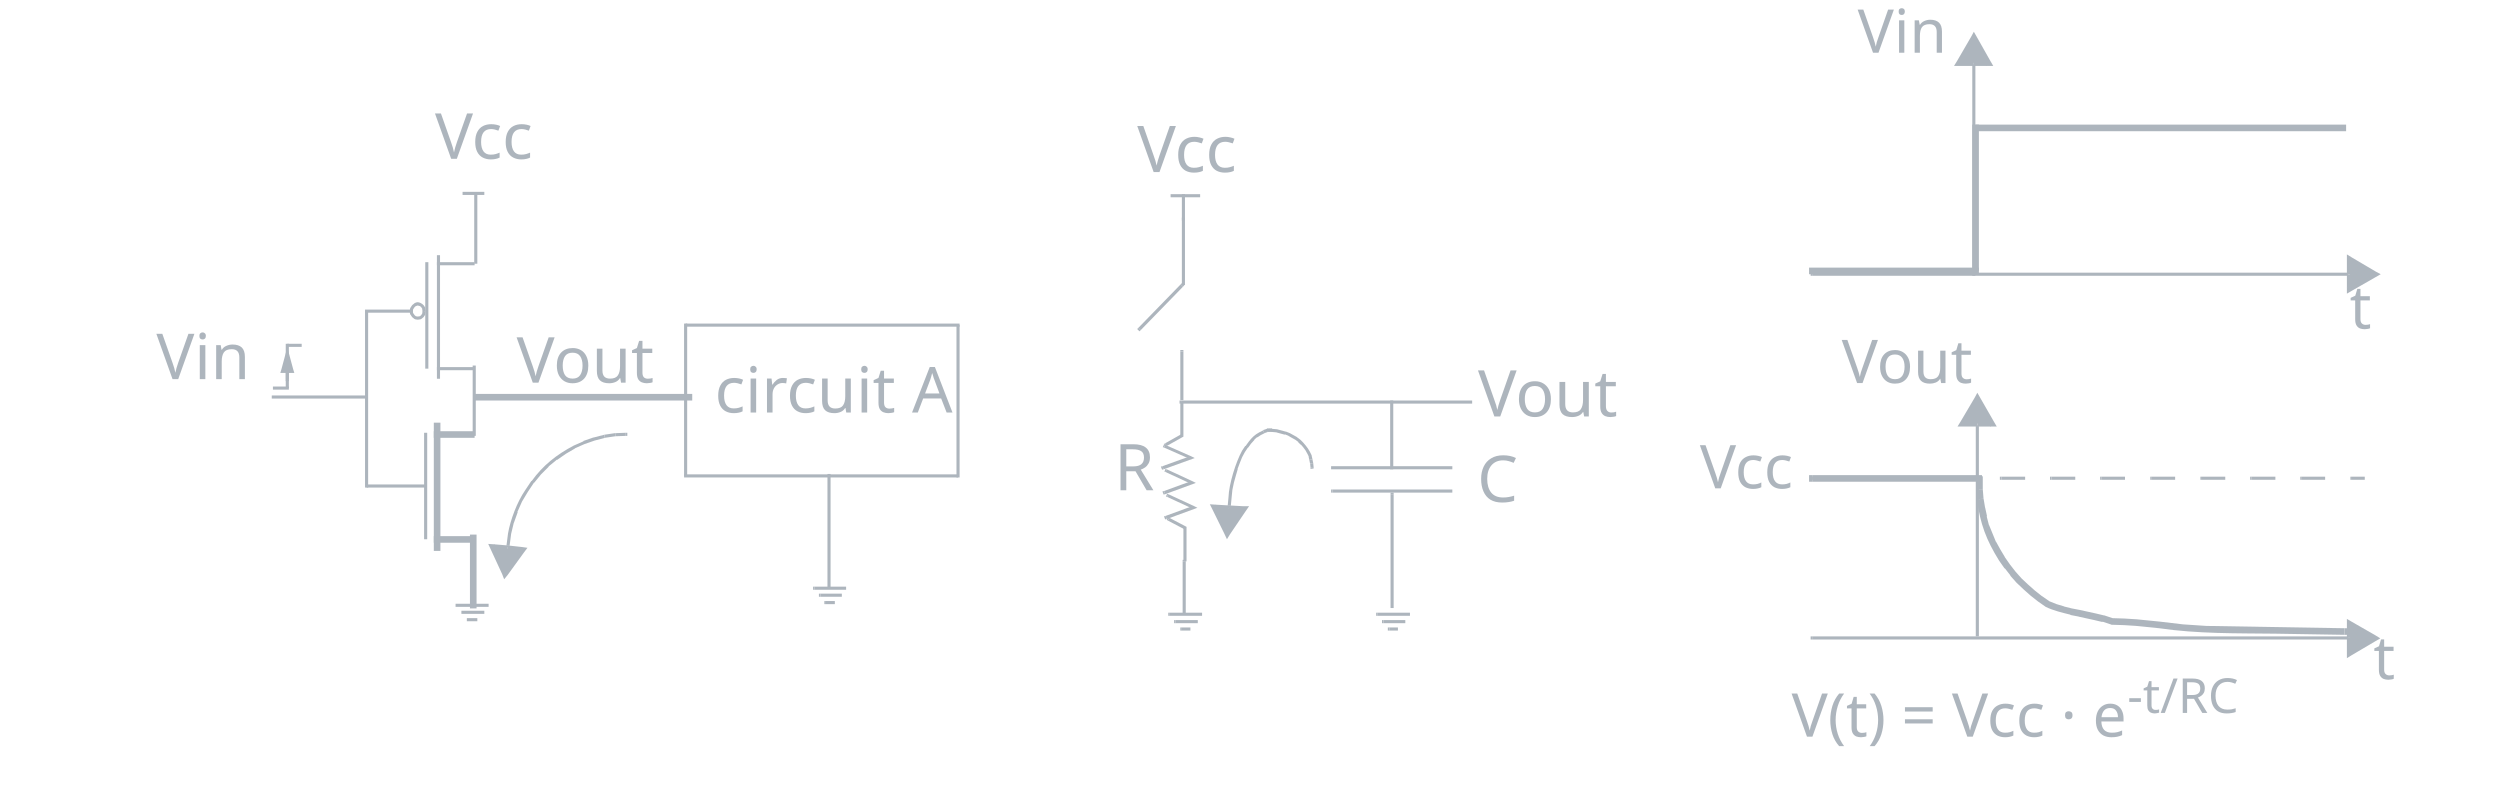
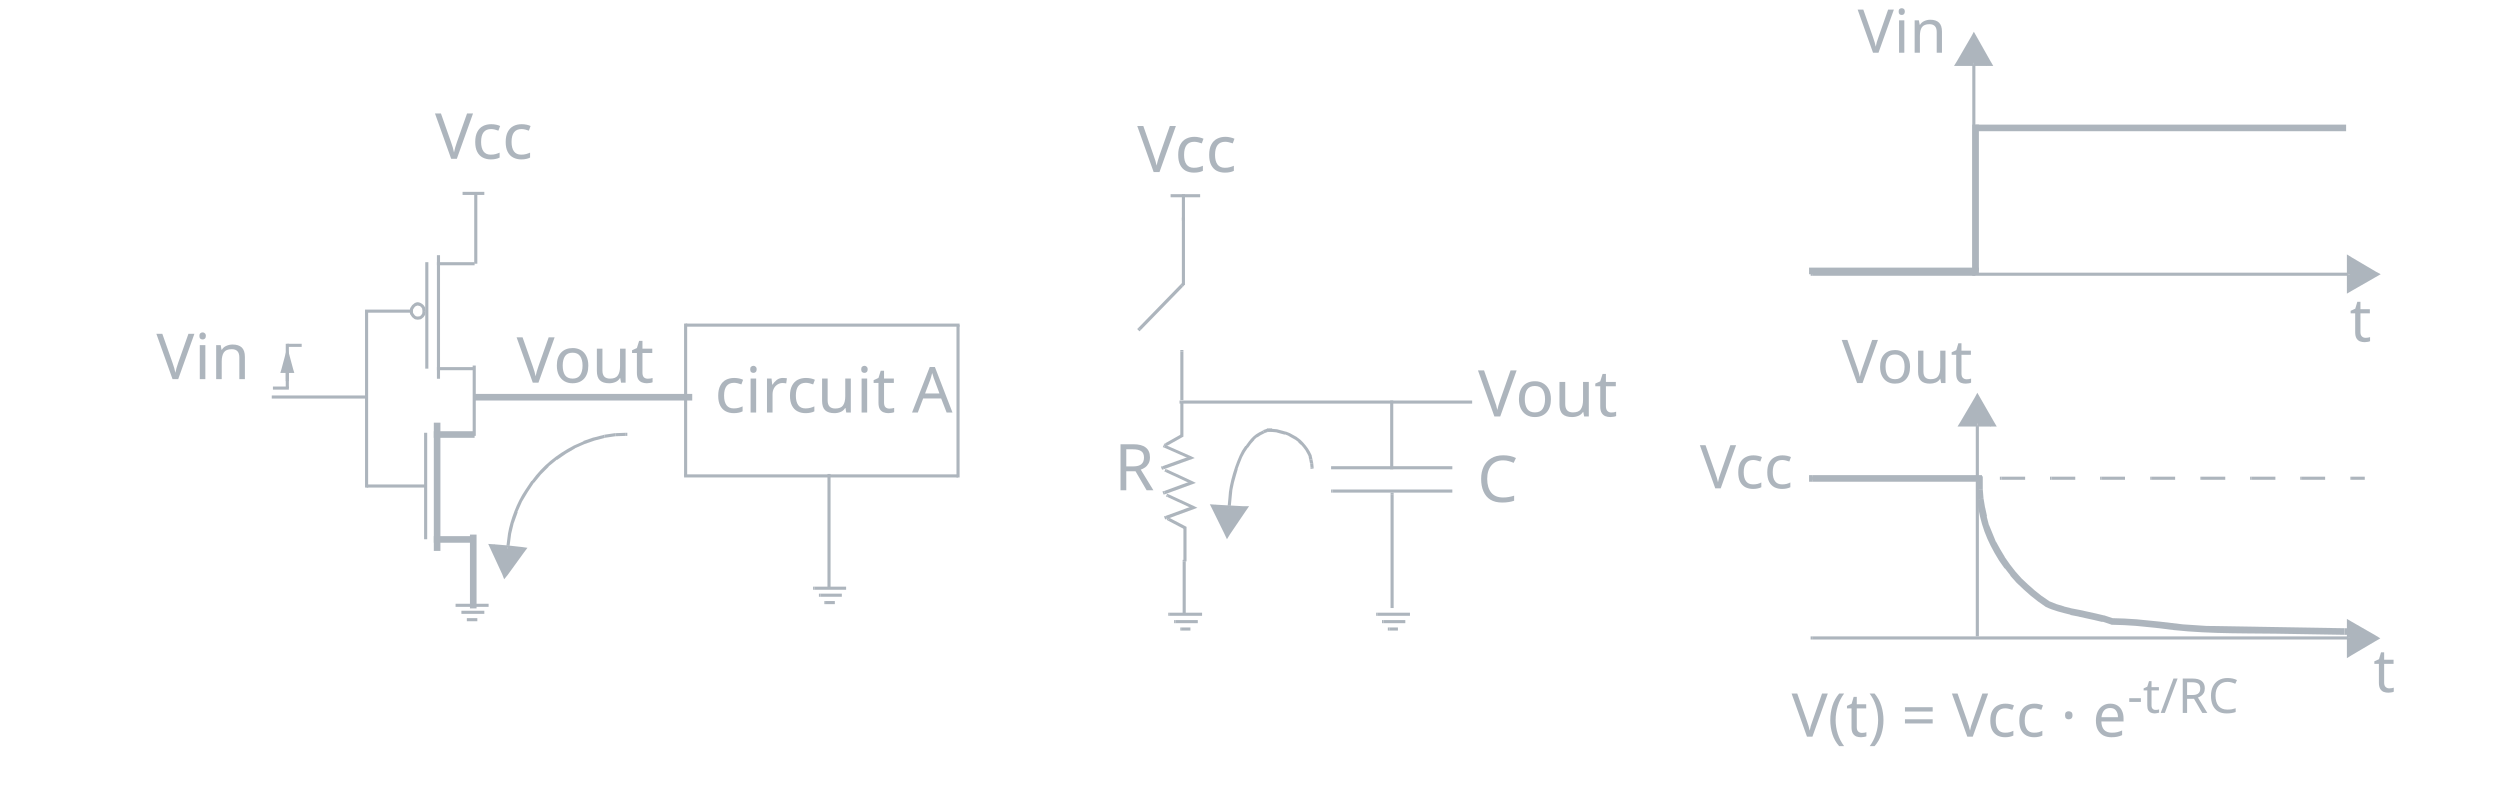
- <svg xmlns="http://www.w3.org/2000/svg" width="386" height="123" viewBox="0 0 386 123" fill="#adb5bd">
-   <rect x="65.66" y="40.48" width="0.48" height="16.44" fill="#adb5bd" />
-   <rect x="67.46" y="39.40" width="0.48" height="19.08" fill="#adb5bd" />
-   <rect x="67.46" y="40.48" width="5.82" height="0.48" fill="#adb5bd" />
-   <rect x="67.46" y="56.68" width="5.82" height="0.48" fill="#adb5bd" />
-   <rect x="73.22" y="29.86" width="0.48" height="10.86" fill="#adb5bd" />
-   <rect x="72.98" y="56.44" width="0.48" height="10.86" fill="#adb5bd" />
-   <rect x="71.42" y="29.62" width="3.36" height="0.48" fill="#adb5bd" />
-   <rect x="65.48" y="66.82" width="0.48" height="16.44" fill="#adb5bd" />
-   <rect x="66.98" y="65.26" width="1.02" height="19.80" fill="#adb5bd" />
-   <rect x="66.98" y="66.58" width="6.30" height="1.02" fill="#adb5bd" />
-   <rect x="66.98" y="82.78" width="6.30" height="1.02" fill="#adb5bd" />
-   <rect x="72.56" y="82.54" width="1.02" height="11.40" fill="#adb5bd" />
-   <path d="M65.24 48.1L65.18 47.68L65.24 47.74L65.0 47.38L65.06 47.44L64.76 47.2L64.82 47.26L64.4 47.14L64.58 47.14L64.22 47.26L64.28 47.2L63.98 47.44L64.04 47.38L63.8 47.74L63.8 47.68L63.74 48.1L63.74 48.04L63.8 48.46L63.8 48.34L64.04 48.7L63.98 48.64L64.28 48.88L64.16 48.82L64.52 48.88L64.46 48.88L64.88 48.82L64.76 48.88L65.06 48.64L65.0 48.7L65.24 48.34L65.18 48.46L65.24 48.04L65.72 48.1L65.66 48.52L65.66 48.58L65.42 48.94L65.36 49.0L65.06 49.24L64.94 49.3L64.52 49.36L64.46 49.36L64.1 49.3L63.98 49.24L63.68 49.0L63.62 48.94L63.38 48.58L63.32 48.52L63.26 48.1L63.26 48.04L63.32 47.62L63.38 47.5L63.62 47.14L63.68 47.08L63.98 46.84L64.04 46.78L64.4 46.66C64.79 46.64 65.16 46.86 65.42 47.14L65.66 47.5L65.66 47.62L65.72 48.04Z" fill="#adb5bd" />
-   <path d="M65.24 48.04L65.24 48.1L65.72 48.04L65.72 48.1Z" fill="#adb5bd" />
-   <rect x="56.36" y="47.80" width="7.38" height="0.48" fill="#adb5bd" />
-   <rect x="56.36" y="48.04" width="0.48" height="27.24" fill="#adb5bd" />
-   <rect x="56.60" y="74.80" width="9.12" height="0.48" fill="#adb5bd" />
-   <rect x="41.96" y="61.06" width="14.70" height="0.48" fill="#adb5bd" />
-   <rect x="70.34" y="93.22" width="5.10" height="0.48" fill="#adb5bd" />
-   <rect x="71.24" y="94.30" width="3.54" height="0.48" fill="#adb5bd" />
-   <rect x="72.08" y="95.44" width="1.62" height="0.48" fill="#adb5bd" />
-   <rect x="73.22" y="60.82" width="33.66" height="1.02" fill="#adb5bd" />
-   <path d="M179.9 68.68L179.72 68.62L179.54 69.04L179.72 69.1Z" fill="#adb5bd" />
-   <path d="M179.9 68.68L179.72 69.1L183.8 70.9L183.98 70.9L184.46 70.72L183.98 70.48Z" fill="#adb5bd" />
-   <path d="M179.66 72.46L179.42 72.52L179.24 72.04L179.48 71.98Z" fill="#adb5bd" />
-   <path d="M183.98 70.9L183.8 70.42L179.48 71.98L179.66 72.46Z" fill="#adb5bd" />
-   <path d="M180.14 72.46L179.96 72.4L179.78 72.82L179.96 72.88Z" fill="#adb5bd" />
-   <path d="M180.14 72.46L179.96 72.88L183.98 74.74L184.16 74.74L184.64 74.56L184.16 74.32Z" fill="#adb5bd" />
-   <path d="M179.9 76.3L179.66 76.36L179.48 75.88L179.72 75.82Z" fill="#adb5bd" />
-   <path d="M184.16 74.74L183.98 74.26L179.72 75.82L179.9 76.3Z" fill="#adb5bd" />
-   <path d="M180.38 76.3L180.2 76.24L180.02 76.66L180.2 76.72Z" fill="#adb5bd" />
-   <path d="M180.38 76.3L180.2 76.72L184.22 78.58L184.4 78.58L184.88 78.4L184.4 78.16Z" fill="#adb5bd" />
-   <path d="M180.14 80.14L179.9 80.2L179.72 79.72L179.96 79.66Z" fill="#adb5bd" />
-   <path d="M184.4 78.58L184.22 78.1L179.96 79.66L180.14 80.14Z" fill="#adb5bd" />
-   <path d="M179.9 68.44L179.72 68.56L179.96 68.98L180.14 68.86Z" fill="#adb5bd" />
-   <path d="M179.9 68.44L180.14 68.86L182.6 67.48L182.72 67.42L182.72 67.24L182.36 67.06Z" fill="#adb5bd" />
-   <rect x="182.24" y="62.02" width="0.48" height="5.22" fill="#adb5bd" />
-   <path d="M180.56 79.96L180.38 79.84L180.14 80.26L180.32 80.38Z" fill="#adb5bd" />
-   <path d="M180.56 79.96L180.32 80.38L182.84 81.7L183.2 81.46L183.2 81.34L183.08 81.28Z" fill="#adb5bd" />
-   <rect x="182.72" y="81.46" width="0.48" height="5.22" fill="#adb5bd" />
-   <rect x="180.74" y="29.98" width="4.56" height="0.48" fill="#adb5bd" />
-   <rect x="205.52" y="71.98" width="18.72" height="0.48" fill="#adb5bd" />
-   <rect x="205.52" y="75.58" width="0.24" height="0.48" fill="#adb5bd" />
-   <rect x="205.76" y="75.58" width="18.48" height="0.48" fill="#adb5bd" />
-   <rect x="212.48" y="94.60" width="0.24" height="0.48" fill="#adb5bd" />
-   <rect x="212.72" y="94.60" width="4.98" height="0.48" fill="#adb5bd" />
-   <rect x="213.38" y="95.74" width="0.24" height="0.48" fill="#adb5bd" />
-   <rect x="213.62" y="95.74" width="3.36" height="0.48" fill="#adb5bd" />
-   <rect x="214.28" y="96.88" width="0.24" height="0.48" fill="#adb5bd" />
-   <rect x="214.52" y="96.88" width="1.32" height="0.48" fill="#adb5bd" />
-   <rect x="214.70" y="76.06" width="0.48" height="0.24" fill="#adb5bd" />
-   <rect x="214.70" y="76.30" width="0.48" height="17.58" fill="#adb5bd" />
-   <path d="M78.44 84.22L80.6 84.46L81.44 84.58L80.9 85.3L78.38 88.78L77.84 89.44L77.54 88.66L75.38 83.98L76.28 84.04L76.64 84.34L78.44 88.24L77.54 88.66L77.54 88.12L80.06 84.64L80.9 85.3L80.48 85.48L78.32 85.24Z" fill="#adb5bd" />
-   <path d="M76.28 84.04L78.44 84.22L78.32 85.24L76.16 85.06Z" fill="#adb5bd" />
-   <path d="M78.38 84.7L80.54 84.94L78.02 88.42L76.22 84.52Z" fill="#adb5bd" />
-   <path d="M78.2 84.22L78.2 84.46L78.68 84.52L78.68 84.28Z" fill="#adb5bd" />
-   <path d="M78.2 84.22L78.44 82.36C78.8 80.27 79.85 77.49 81.08 75.7L82.04 74.26L82.1 74.26C83.83 71.85 85.96 70.18 88.58 68.8L90.08 68.14L90.08 68.08L91.64 67.54L91.7 67.54L93.32 67.12L93.38 67.6L93.44 67.6L91.82 68.02L90.26 68.56L88.76 69.22L88.82 69.22L87.38 70.06L86.0 71.02L86.0 70.96L84.68 72.04L84.74 72.04L83.54 73.24L82.46 74.56L82.46 74.5L81.5 75.94L80.6 77.44L79.88 79.06L79.94 79.06L79.34 80.74L79.34 80.68L78.92 82.42L78.68 84.28Z" fill="#adb5bd" />
-   <path d="M93.32 67.12L94.94 66.88L95.0 66.88L95.0 67.36L93.38 67.6Z" fill="#adb5bd" />
-   <rect x="96.62" y="66.82" width="0.24" height="0.48" fill="#adb5bd" />
-   <path d="M95.0 66.88L95.0 67.36L96.62 67.3L96.62 66.82Z" fill="#adb5bd" />
-   <rect x="105.86" y="49.96" width="42.30" height="0.48" fill="#adb5bd" />
-   <rect x="147.68" y="50.20" width="0.48" height="23.52" fill="#adb5bd" />
-   <rect x="105.62" y="73.24" width="42.30" height="0.48" fill="#adb5bd" />
-   <rect x="105.62" y="49.96" width="0.48" height="23.52" fill="#adb5bd" />
-   <path d="M304.76 10.18L301.7 10.18L302.18 9.4L304.34 5.68L304.76 4.9L305.24 5.74L307.34 9.46L307.76 10.18L306.86 10.18L306.44 9.94L304.34 6.22L305.24 5.74L305.24 6.22L303.08 9.94L302.18 9.4L302.6 9.16L304.76 9.16Z" fill="#adb5bd" />
-   <rect x="304.76" y="9.16" width="2.10" height="1.02" fill="#adb5bd" />
-   <path d="M304.76 9.7L302.6 9.7L304.76 5.98L306.86 9.7Z" fill="#adb5bd" />
-   <rect x="304.52" y="9.94" width="0.48" height="0.24" fill="#adb5bd" />
-   <rect x="304.52" y="10.18" width="0.48" height="32.40" fill="#adb5bd" />
-   <path d="M362.36 42.34L362.36 39.28L363.14 39.76L366.8 41.92L367.58 42.34L366.74 42.82L363.08 44.92L362.36 45.34L362.36 44.44L362.6 44.02L366.26 41.92L366.74 42.82L366.26 42.82L362.6 40.66L363.14 39.76L363.38 40.18L363.38 42.34Z" fill="#adb5bd" />
-   <rect x="362.36" y="42.34" width="1.02" height="2.10" fill="#adb5bd" />
-   <path d="M362.84 42.34L362.84 40.18L366.5 42.34L362.84 44.44Z" fill="#adb5bd" />
-   <rect x="279.56" y="42.10" width="0.24" height="0.48" fill="#adb5bd" />
-   <rect x="279.80" y="42.10" width="82.74" height="0.48" fill="#adb5bd" />
-   <path d="M362.36 98.5L362.36 95.56L363.08 95.98L366.74 98.08L367.52 98.56L366.8 98.98L363.14 101.14L362.36 101.62L362.36 100.66L362.6 100.24L366.26 98.08L366.8 98.98L366.26 98.98L362.6 96.88L363.08 95.98L363.38 96.4L363.38 98.5Z" fill="#adb5bd" />
-   <rect x="362.36" y="98.50" width="1.02" height="2.16" fill="#adb5bd" />
-   <path d="M362.84 98.5L362.84 96.4L366.5 98.5L362.84 100.66Z" fill="#adb5bd" />
-   <rect x="279.56" y="98.26" width="0.24" height="0.48" fill="#adb5bd" />
-   <rect x="279.80" y="98.26" width="82.74" height="0.48" fill="#adb5bd" />
-   <path d="M305.3 65.86L302.24 65.86L302.72 65.08L304.88 61.42L305.3 60.64L305.78 61.48L307.88 65.14L308.3 65.86L307.4 65.86L306.98 65.62L304.88 61.96L305.78 61.48L305.78 61.96L303.62 65.62L302.72 65.08L303.14 64.84L305.3 64.84Z" fill="#adb5bd" />
-   <rect x="305.30" y="64.84" width="2.10" height="1.02" fill="#adb5bd" />
-   <path d="M305.3 65.38L303.14 65.38L305.3 61.72L307.4 65.38Z" fill="#adb5bd" />
-   <rect x="305.06" y="65.68" width="0.48" height="0.24" fill="#adb5bd" />
-   <rect x="305.06" y="65.92" width="0.48" height="32.34" fill="#adb5bd" />
-   <rect x="279.32" y="41.32" width="26.22" height="1.02" fill="#adb5bd" />
-   <rect x="304.52" y="19.24" width="1.02" height="22.56" fill="#adb5bd" />
-   <rect x="305.00" y="19.24" width="57.24" height="1.02" fill="#adb5bd" />
-   <rect x="279.32" y="73.36" width="0.48" height="1.02" fill="#adb5bd" />
-   <rect x="279.80" y="73.36" width="26.22" height="1.02" fill="#adb5bd" />
-   <rect x="279.56" y="73.60" width="0.24" height="0.48" fill="#adb5bd" />
-   <rect x="279.80" y="73.60" width="1.98" height="0.48" fill="#adb5bd" />
-   <rect x="285.62" y="73.60" width="0.24" height="0.48" fill="#adb5bd" />
-   <rect x="285.86" y="73.60" width="3.60" height="0.48" fill="#adb5bd" />
-   <rect x="293.36" y="73.60" width="0.24" height="0.48" fill="#adb5bd" />
-   <rect x="293.60" y="73.60" width="3.60" height="0.48" fill="#adb5bd" />
-   <rect x="301.10" y="73.60" width="0.24" height="0.48" fill="#adb5bd" />
-   <rect x="301.34" y="73.60" width="3.60" height="0.48" fill="#adb5bd" />
-   <rect x="308.78" y="73.60" width="0.24" height="0.48" fill="#adb5bd" />
-   <rect x="309.02" y="73.60" width="3.66" height="0.48" fill="#adb5bd" />
-   <rect x="316.52" y="73.60" width="0.24" height="0.48" fill="#adb5bd" />
-   <rect x="316.76" y="73.60" width="3.66" height="0.48" fill="#adb5bd" />
-   <rect x="324.26" y="73.60" width="0.24" height="0.48" fill="#adb5bd" />
-   <rect x="324.50" y="73.60" width="3.60" height="0.48" fill="#adb5bd" />
-   <rect x="332.00" y="73.60" width="0.24" height="0.48" fill="#adb5bd" />
-   <rect x="332.24" y="73.60" width="3.60" height="0.48" fill="#adb5bd" />
-   <rect x="339.74" y="73.60" width="0.24" height="0.48" fill="#adb5bd" />
-   <rect x="339.98" y="73.60" width="3.60" height="0.48" fill="#adb5bd" />
-   <rect x="347.42" y="73.60" width="0.24" height="0.48" fill="#adb5bd" />
-   <rect x="347.66" y="73.60" width="3.66" height="0.48" fill="#adb5bd" />
-   <rect x="355.16" y="73.60" width="0.24" height="0.48" fill="#adb5bd" />
-   <rect x="355.40" y="73.60" width="3.60" height="0.48" fill="#adb5bd" />
-   <rect x="362.90" y="73.60" width="0.24" height="0.48" fill="#adb5bd" />
-   <rect x="363.14" y="73.60" width="1.98" height="0.48" fill="#adb5bd" />
-   <rect x="182.12" y="61.84" width="0.24" height="0.48" fill="#adb5bd" />
-   <rect x="182.36" y="61.84" width="44.94" height="0.48" fill="#adb5bd" />
-   <rect x="214.64" y="72.22" width="0.48" height="0.24" fill="#adb5bd" />
-   <rect x="214.64" y="61.84" width="0.48" height="10.38" fill="#adb5bd" />
-   <rect x="180.38" y="94.60" width="0.24" height="0.48" fill="#adb5bd" />
-   <rect x="180.62" y="94.60" width="4.98" height="0.48" fill="#adb5bd" />
-   <rect x="181.28" y="95.74" width="0.24" height="0.48" fill="#adb5bd" />
-   <rect x="181.52" y="95.74" width="3.42" height="0.48" fill="#adb5bd" />
-   <rect x="182.24" y="96.88" width="0.24" height="0.48" fill="#adb5bd" />
-   <rect x="182.48" y="96.88" width="1.32" height="0.48" fill="#adb5bd" />
-   <rect x="182.60" y="86.44" width="0.48" height="0.24" fill="#adb5bd" />
-   <rect x="182.60" y="86.68" width="0.48" height="8.10" fill="#adb5bd" />
-   <rect x="182.48" y="29.98" width="0.48" height="0.24" fill="#adb5bd" />
-   <rect x="182.48" y="30.22" width="0.48" height="3.84" fill="#adb5bd" />
-   <path d="M189.8 78.04L191.96 78.16L192.86 78.16L192.32 78.94L189.92 82.48L189.44 83.26L189.02 82.36L187.16 78.58L186.8 77.86L187.7 77.92L188.06 78.16L189.92 81.94L189.02 82.36L189.02 81.88L191.42 78.4L192.32 78.94L191.84 79.18L189.68 79.06Z" fill="#adb5bd" />
-   <path d="M187.7 77.92L189.8 78.04L189.68 79.06L187.58 78.94Z" fill="#adb5bd" />
-   <path d="M189.74 78.52L191.9 78.64L189.5 82.18L187.64 78.4Z" fill="#adb5bd" />
-   <path d="M189.56 78.04L189.56 78.28L190.04 78.34L190.04 78.1Z" fill="#adb5bd" />
-   <path d="M189.56 78.04L189.68 76.78C189.75 74.74 190.8 71.36 191.78 69.58L192.26 68.86L192.32 68.86L192.8 68.2C193.25 67.6 193.75 67.11 194.42 66.76L195.02 66.46L195.02 66.4L195.2 66.88L195.26 66.88L194.66 67.18L194.12 67.54L194.12 67.48L193.64 67.9L193.7 67.9L193.16 68.5L192.68 69.16L192.68 69.1L192.2 69.82L191.78 70.6L191.42 71.5L191.06 72.46L191.12 72.4L190.82 73.42L190.52 74.5L190.28 75.64L190.16 76.84L190.04 78.1Z" fill="#adb5bd" />
-   <path d="M195.02 66.4L195.56 66.22L195.62 66.22L195.68 66.7L195.74 66.7L195.2 66.88Z" fill="#adb5bd" />
-   <path d="M196.16 66.16L196.4 66.16L196.46 66.64L196.22 66.64Z" fill="#adb5bd" />
-   <path d="M195.62 66.22L195.68 66.7L196.22 66.64L196.16 66.16Z" fill="#adb5bd" />
-   <rect x="42.14" y="59.68" width="2.46" height="0.48" fill="#adb5bd" />
-   <rect x="44.12" y="53.08" width="0.48" height="6.84" fill="#adb5bd" />
-   <rect x="44.36" y="53.08" width="2.22" height="0.48" fill="#adb5bd" />
-   <path d="M44.36 57.58L43.28 57.58L43.46 56.98L43.88 55.42L44.36 53.62L44.84 55.42L45.26 56.98L45.44 57.58L44.78 57.58L44.3 57.22L43.88 55.66L44.84 55.42L44.84 55.66L44.42 57.22L43.46 56.98L43.94 56.56L44.36 56.56Z" fill="#adb5bd" />
-   <rect x="44.36" y="56.56" width="0.42" height="1.02" fill="#adb5bd" />
-   <path d="M44.36 57.1L43.94 57.1L44.36 55.54L44.78 57.1Z" fill="#adb5bd" />
-   <rect x="44.12" y="58.60" width="0.48" height="0.24" fill="#adb5bd" />
-   <rect x="44.12" y="57.34" width="0.48" height="1.26" fill="#adb5bd" />
-   <path d="M195.86 66.16L195.62 66.16L195.56 66.64L195.8 66.64Z" fill="#adb5bd" />
-   <path d="M195.86 66.16L197.18 66.28L198.5 66.64L198.56 66.64L199.16 66.88L200.24 67.48L200.3 67.54L200.78 67.9L201.2 68.32C201.84 69.04 202.11 69.43 202.52 70.3L202.52 70.36L202.64 70.9L202.16 71.02L202.04 70.48L202.1 70.54L201.86 70.06L201.56 69.52L201.2 69.04L200.84 68.62L200.84 68.68L200.42 68.26L200.48 68.26L200.0 67.9L198.92 67.3L198.98 67.3L198.38 67.06L198.38 67.12L197.06 66.76L197.12 66.76L195.8 66.64Z" fill="#adb5bd" />
-   <path d="M202.64 70.9L202.76 71.5L202.28 71.56L202.28 71.62L202.16 71.02Z" fill="#adb5bd" />
-   <path d="M202.82 72.1L202.82 72.34L202.34 72.4L202.34 72.16Z" fill="#adb5bd" />
-   <path d="M202.76 71.5L202.28 71.56L202.34 72.16L202.82 72.1Z" fill="#adb5bd" />
-   <rect x="125.54" y="90.58" width="0.24" height="0.48" fill="#adb5bd" />
-   <rect x="125.78" y="90.58" width="4.86" height="0.48" fill="#adb5bd" />
-   <rect x="126.44" y="91.66" width="0.24" height="0.48" fill="#adb5bd" />
-   <rect x="126.68" y="91.66" width="3.30" height="0.48" fill="#adb5bd" />
-   <rect x="127.28" y="92.80" width="0.24" height="0.48" fill="#adb5bd" />
-   <rect x="127.52" y="92.80" width="1.38" height="0.48" fill="#adb5bd" />
-   <rect x="127.76" y="73.18" width="0.48" height="0.24" fill="#adb5bd" />
-   <rect x="127.76" y="73.42" width="0.48" height="17.22" fill="#adb5bd" />
-   <rect x="362.00" y="97.00" width="0.48" height="1.02" fill="#adb5bd" />
-   <path d="M362.0 98.02L351.32 97.84C345.35 97.77 339.31 97.87 333.38 97.0L329.78 96.64L329.84 96.64L327.92 96.52L326.0 96.46L325.88 96.4L324.62 95.98L324.62 96.04L323.36 95.74L320.9 95.2L320.96 95.2L319.7 94.96L319.64 94.9C318.39 94.59 317.02 94.27 315.86 93.7L314.66 92.86L313.52 91.96L312.44 91.0L312.38 90.94L311.36 89.98L310.4 88.9L310.4 88.84L309.56 87.76L309.5 87.76L308.66 86.56C306.68 83.37 305.76 80.93 305.24 77.14L305.24 77.08L306.26 77.02L306.26 76.96L306.5 78.4L306.5 78.34L306.8 79.72L306.74 79.72L307.1 81.1L307.1 81.04L308.18 83.68L308.18 83.62L308.84 84.82L309.56 86.02L309.5 85.96L310.34 87.16L311.18 88.24L312.14 89.32L312.08 89.26L313.1 90.22L314.18 91.18L315.32 92.08L315.26 92.02L316.46 92.86L316.34 92.8L317.54 93.28L318.74 93.64L318.68 93.64L319.88 93.94L321.14 94.18L323.6 94.72L324.86 95.02L324.92 95.02L326.18 95.44L326.06 95.44L327.98 95.5L329.9 95.62L333.5 95.98L337.04 96.4L340.64 96.64L340.58 96.64L362.0 97.0Z" fill="#adb5bd" />
-   <path d="M305.24 77.08L305.12 75.58L305.12 75.52L306.14 75.52L306.26 77.02Z" fill="#adb5bd" />
-   <rect x="305.12" y="73.54" width="1.02" height="1.98" fill="#adb5bd" />
-   <rect x="182.48" y="33.58" width="0.48" height="0.24" fill="#adb5bd" />
-   <rect x="182.48" y="33.82" width="0.48" height="10.20" fill="#adb5bd" />
-   <rect x="182.24" y="54.04" width="0.48" height="0.24" fill="#adb5bd" />
-   <rect x="182.24" y="54.28" width="0.48" height="7.50" fill="#adb5bd" />
-   <path d="M182.66 44.26L182.84 44.08L182.48 43.72L182.3 43.9Z" fill="#adb5bd" />
-   <path d="M176.12 50.98L175.94 51.16L175.58 50.8L175.76 50.62Z" fill="#adb5bd" />
-   <path d="M182.66 44.26L182.3 43.9L175.76 50.62L176.12 50.98Z" fill="#adb5bd" />
-   <text x="24.14" y="58.54" font-size="9.80" font-family="'Source Sans Pro', sans-serif" textLength="14.12" lengthAdjust="spacingAndGlyphs" fill="#adb5bd">Vin</text>
-   <text x="79.76" y="59.08" font-size="9.80" font-family="'Source Sans Pro', sans-serif" textLength="18.28" lengthAdjust="spacingAndGlyphs" fill="#adb5bd">Vout</text>
-   <text x="67.16" y="24.52" font-size="9.80" font-family="'Source Sans Pro', sans-serif" textLength="15.79" lengthAdjust="spacingAndGlyphs" fill="#adb5bd">Vcc</text>
-   <text x="228.08" y="77.50" font-size="9.96" font-family="'Source Sans Pro', sans-serif" textLength="6.69" lengthAdjust="spacingAndGlyphs" fill="#adb5bd">C</text>
-   <text x="175.59" y="26.56" font-size="9.96" font-family="'Source Sans Pro', sans-serif" textLength="15.97" lengthAdjust="spacingAndGlyphs" fill="#adb5bd">Vcc</text>
-   <text x="110.36" y="63.70" font-size="9.80" font-family="'Source Sans Pro', sans-serif" textLength="34.44" lengthAdjust="spacingAndGlyphs" fill="#adb5bd">circuit A</text>
-   <text x="286.82" y="8.14" font-size="9.33" font-family="'Source Sans Pro', sans-serif" textLength="13.42" lengthAdjust="spacingAndGlyphs" fill="#adb5bd">Vin</text>
-   <text x="284.36" y="59.14" font-size="9.33" font-family="'Source Sans Pro', sans-serif" textLength="17.38" lengthAdjust="spacingAndGlyphs" fill="#adb5bd">Vout</text>
-   <text x="276.62" y="113.74" font-size="9.33" font-family="'Source Sans Pro', sans-serif" textLength="51.95" lengthAdjust="spacingAndGlyphs" fill="#adb5bd">V(t) = Vcc · e</text>
-   <text x="328.46" y="110.08" font-size="7.43" font-family="'Source Sans Pro', sans-serif" textLength="16.51" lengthAdjust="spacingAndGlyphs" fill="#adb5bd">-t/RC</text>
-   <text x="262.46" y="75.40" font-size="9.33" font-family="'Source Sans Pro', sans-serif" textLength="14.93" lengthAdjust="spacingAndGlyphs" fill="#adb5bd">Vcc</text>
-   <text x="228.20" y="64.30" font-size="9.96" font-family="'Source Sans Pro', sans-serif" textLength="18.56" lengthAdjust="spacingAndGlyphs" fill="#adb5bd">Vout</text>
-   <text x="362.78" y="50.74" font-size="9.33" font-family="'Source Sans Pro', sans-serif" textLength="2.62" lengthAdjust="spacingAndGlyphs" fill="#adb5bd">t</text>
-   <text x="366.44" y="104.86" font-size="9.33" font-family="'Source Sans Pro', sans-serif" textLength="2.62" lengthAdjust="spacingAndGlyphs" fill="#adb5bd">t</text>
-   <text x="172.04" y="75.70" font-size="9.96" font-family="'Source Sans Pro', sans-serif" textLength="6.69" lengthAdjust="spacingAndGlyphs" fill="#adb5bd">R</text>
+ <svg xmlns="http://www.w3.org/2000/svg" width="386" height="123" viewBox="0 0 386 123" fill="#adb5bd" version="1.1" id="svg156">
+   <defs id="defs156" />
+   <rect x="65.66" y="40.48" width="0.48" height="16.44" fill="#adb5bd" id="rect1" />
+   <rect x="67.46" y="39.40" width="0.48" height="19.08" fill="#adb5bd" id="rect2" />
+   <rect x="67.46" y="40.48" width="5.82" height="0.48" fill="#adb5bd" id="rect3" />
+   <rect x="67.46" y="56.68" width="5.82" height="0.48" fill="#adb5bd" id="rect4" />
+   <rect x="73.22" y="29.86" width="0.48" height="10.86" fill="#adb5bd" id="rect5" />
+   <rect x="72.98" y="56.44" width="0.48" height="10.86" fill="#adb5bd" id="rect6" />
+   <rect x="71.42" y="29.62" width="3.36" height="0.48" fill="#adb5bd" id="rect7" />
+   <rect x="65.48" y="66.82" width="0.48" height="16.44" fill="#adb5bd" id="rect8" />
+   <rect x="66.98" y="65.26" width="1.02" height="19.80" fill="#adb5bd" id="rect9" />
+   <rect x="66.98" y="66.58" width="6.30" height="1.02" fill="#adb5bd" id="rect10" />
+   <rect x="66.98" y="82.78" width="6.30" height="1.02" fill="#adb5bd" id="rect11" />
+   <rect x="72.56" y="82.54" width="1.02" height="11.40" fill="#adb5bd" id="rect12" />
+   <path d="M65.24 48.1L65.18 47.68L65.24 47.74L65.0 47.38L65.06 47.44L64.76 47.2L64.82 47.26L64.4 47.14L64.58 47.14L64.22 47.26L64.28 47.2L63.98 47.44L64.04 47.38L63.8 47.74L63.8 47.68L63.74 48.1L63.74 48.04L63.8 48.46L63.8 48.34L64.04 48.7L63.98 48.64L64.28 48.88L64.16 48.82L64.52 48.88L64.46 48.88L64.88 48.82L64.76 48.88L65.06 48.64L65.0 48.7L65.24 48.34L65.18 48.46L65.24 48.04L65.72 48.1L65.66 48.52L65.66 48.58L65.42 48.94L65.36 49.0L65.06 49.24L64.94 49.3L64.52 49.36L64.46 49.36L64.1 49.3L63.98 49.24L63.68 49.0L63.62 48.94L63.38 48.58L63.32 48.52L63.26 48.1L63.26 48.04L63.32 47.62L63.38 47.5L63.62 47.14L63.68 47.08L63.98 46.84L64.04 46.78L64.4 46.66C64.79 46.64 65.16 46.86 65.42 47.14L65.66 47.5L65.66 47.62L65.72 48.04Z" fill="#adb5bd" id="path12" />
+   <path d="M65.24 48.04L65.24 48.1L65.72 48.04L65.72 48.1Z" fill="#adb5bd" id="path13" />
+   <rect x="56.36" y="47.80" width="7.38" height="0.48" fill="#adb5bd" id="rect13" />
+   <rect x="56.36" y="48.04" width="0.48" height="27.24" fill="#adb5bd" id="rect14" />
+   <rect x="56.60" y="74.80" width="9.12" height="0.48" fill="#adb5bd" id="rect15" />
+   <rect x="41.96" y="61.06" width="14.70" height="0.48" fill="#adb5bd" id="rect16" />
+   <rect x="70.34" y="93.22" width="5.10" height="0.48" fill="#adb5bd" id="rect17" />
+   <rect x="71.24" y="94.30" width="3.54" height="0.48" fill="#adb5bd" id="rect18" />
+   <rect x="72.08" y="95.44" width="1.62" height="0.48" fill="#adb5bd" id="rect19" />
+   <rect x="73.22" y="60.82" width="33.66" height="1.02" fill="#adb5bd" id="rect20" />
+   <path d="M179.9 68.68L179.72 68.62L179.54 69.04L179.72 69.1Z" fill="#adb5bd" id="path20" />
+   <path d="M179.9 68.68L179.72 69.1L183.8 70.9L183.98 70.9L184.46 70.72L183.98 70.48Z" fill="#adb5bd" id="path21" />
+   <path d="M179.66 72.46L179.42 72.52L179.24 72.04L179.48 71.98Z" fill="#adb5bd" id="path22" />
+   <path d="M183.98 70.9L183.8 70.42L179.48 71.98L179.66 72.46Z" fill="#adb5bd" id="path23" />
+   <path d="M180.14 72.46L179.96 72.4L179.78 72.82L179.96 72.88Z" fill="#adb5bd" id="path24" />
+   <path d="M180.14 72.46L179.96 72.88L183.98 74.74L184.16 74.74L184.64 74.56L184.16 74.32Z" fill="#adb5bd" id="path25" />
+   <path d="M179.9 76.3L179.66 76.36L179.48 75.88L179.72 75.82Z" fill="#adb5bd" id="path26" />
+   <path d="M184.16 74.74L183.98 74.26L179.72 75.82L179.9 76.3Z" fill="#adb5bd" id="path27" />
+   <path d="M180.38 76.3L180.2 76.24L180.02 76.66L180.2 76.72Z" fill="#adb5bd" id="path28" />
+   <path d="M180.38 76.3L180.2 76.72L184.22 78.58L184.4 78.58L184.88 78.4L184.4 78.16Z" fill="#adb5bd" id="path29" />
+   <path d="M180.14 80.14L179.9 80.2L179.72 79.72L179.96 79.66Z" fill="#adb5bd" id="path30" />
+   <path d="M184.4 78.58L184.22 78.1L179.96 79.66L180.14 80.14Z" fill="#adb5bd" id="path31" />
+   <path d="M179.9 68.44L179.72 68.56L179.96 68.98L180.14 68.86Z" fill="#adb5bd" id="path32" />
+   <path d="M179.9 68.44L180.14 68.86L182.6 67.48L182.72 67.42L182.72 67.24L182.36 67.06Z" fill="#adb5bd" id="path33" />
+   <rect x="182.24" y="62.02" width="0.48" height="5.22" fill="#adb5bd" id="rect33" />
+   <path d="M180.56 79.96L180.38 79.84L180.14 80.26L180.32 80.38Z" fill="#adb5bd" id="path34" />
+   <path d="M180.56 79.96L180.32 80.38L182.84 81.7L183.2 81.46L183.2 81.34L183.08 81.28Z" fill="#adb5bd" id="path35" />
+   <rect x="182.72" y="81.46" width="0.48" height="5.22" fill="#adb5bd" id="rect35" />
+   <rect x="180.74" y="29.98" width="4.56" height="0.48" fill="#adb5bd" id="rect36" />
+   <rect x="205.52" y="71.98" width="18.72" height="0.48" fill="#adb5bd" id="rect37" />
+   <rect x="205.52" y="75.58" width="0.24" height="0.48" fill="#adb5bd" id="rect38" />
+   <rect x="205.76" y="75.58" width="18.48" height="0.48" fill="#adb5bd" id="rect39" />
+   <rect x="212.48" y="94.60" width="0.24" height="0.48" fill="#adb5bd" id="rect40" />
+   <rect x="212.72" y="94.60" width="4.98" height="0.48" fill="#adb5bd" id="rect41" />
+   <rect x="213.38" y="95.74" width="0.24" height="0.48" fill="#adb5bd" id="rect42" />
+   <rect x="213.62" y="95.74" width="3.36" height="0.48" fill="#adb5bd" id="rect43" />
+   <rect x="214.28" y="96.88" width="0.24" height="0.48" fill="#adb5bd" id="rect44" />
+   <rect x="214.52" y="96.88" width="1.32" height="0.48" fill="#adb5bd" id="rect45" />
+   <rect x="214.70" y="76.06" width="0.48" height="0.24" fill="#adb5bd" id="rect46" />
+   <rect x="214.70" y="76.30" width="0.48" height="17.58" fill="#adb5bd" id="rect47" />
+   <path d="M78.44 84.22L80.6 84.46L81.44 84.58L80.9 85.3L78.38 88.78L77.84 89.44L77.54 88.66L75.38 83.98L76.28 84.04L76.64 84.34L78.44 88.24L77.54 88.66L77.54 88.12L80.06 84.64L80.9 85.3L80.48 85.48L78.32 85.24Z" fill="#adb5bd" id="path47" />
+   <path d="M76.28 84.04L78.44 84.22L78.32 85.24L76.16 85.06Z" fill="#adb5bd" id="path48" />
+   <path d="M78.38 84.7L80.54 84.94L78.02 88.42L76.22 84.52Z" fill="#adb5bd" id="path49" />
+   <path d="M78.2 84.22L78.2 84.46L78.68 84.52L78.68 84.28Z" fill="#adb5bd" id="path50" />
+   <path d="M78.2 84.22L78.44 82.36C78.8 80.27 79.85 77.49 81.08 75.7L82.04 74.26L82.1 74.26C83.83 71.85 85.96 70.18 88.58 68.8L90.08 68.14L90.08 68.08L91.64 67.54L91.7 67.54L93.32 67.12L93.38 67.6L93.44 67.6L91.82 68.02L90.26 68.56L88.76 69.22L88.82 69.22L87.38 70.06L86.0 71.02L86.0 70.96L84.68 72.04L84.74 72.04L83.54 73.24L82.46 74.56L82.46 74.5L81.5 75.94L80.6 77.44L79.88 79.06L79.94 79.06L79.34 80.74L79.34 80.68L78.92 82.42L78.68 84.28Z" fill="#adb5bd" id="path51" />
+   <path d="M93.32 67.12L94.94 66.88L95.0 66.88L95.0 67.36L93.38 67.6Z" fill="#adb5bd" id="path52" />
+   <rect x="96.62" y="66.82" width="0.24" height="0.48" fill="#adb5bd" id="rect52" />
+   <path d="M95.0 66.88L95.0 67.36L96.62 67.3L96.62 66.82Z" fill="#adb5bd" id="path53" />
+   <rect x="105.86" y="49.96" width="42.30" height="0.48" fill="#adb5bd" id="rect53" />
+   <rect x="147.68" y="50.20" width="0.48" height="23.52" fill="#adb5bd" id="rect54" />
+   <rect x="105.62" y="73.24" width="42.30" height="0.48" fill="#adb5bd" id="rect55" />
+   <rect x="105.62" y="49.96" width="0.48" height="23.52" fill="#adb5bd" id="rect56" />
+   <path d="M304.76 10.18L301.7 10.18L302.18 9.4L304.34 5.68L304.76 4.9L305.24 5.74L307.34 9.46L307.76 10.18L306.86 10.18L306.44 9.94L304.34 6.22L305.24 5.74L305.24 6.22L303.08 9.94L302.18 9.4L302.6 9.16L304.76 9.16Z" fill="#adb5bd" id="path56" />
+   <rect x="304.76" y="9.16" width="2.10" height="1.02" fill="#adb5bd" id="rect57" />
+   <path d="M304.76 9.7L302.6 9.7L304.76 5.98L306.86 9.7Z" fill="#adb5bd" id="path57" />
+   <rect x="304.52" y="9.94" width="0.48" height="0.24" fill="#adb5bd" id="rect58" />
+   <rect x="304.52" y="10.18" width="0.48" height="32.40" fill="#adb5bd" id="rect59" />
+   <path d="M362.36 42.34L362.36 39.28L363.14 39.76L366.8 41.92L367.58 42.34L366.74 42.82L363.08 44.92L362.36 45.34L362.36 44.44L362.6 44.02L366.26 41.92L366.74 42.82L366.26 42.82L362.6 40.66L363.14 39.76L363.38 40.18L363.38 42.34Z" fill="#adb5bd" id="path59" />
+   <rect x="362.36" y="42.34" width="1.02" height="2.10" fill="#adb5bd" id="rect60" />
+   <path d="M362.84 42.34L362.84 40.18L366.5 42.34L362.84 44.44Z" fill="#adb5bd" id="path60" />
+   <rect x="279.56" y="42.10" width="0.24" height="0.48" fill="#adb5bd" id="rect61" />
+   <rect x="279.80" y="42.10" width="82.74" height="0.48" fill="#adb5bd" id="rect62" />
+   <path d="M362.36 98.5L362.36 95.56L363.08 95.98L366.74 98.08L367.52 98.56L366.8 98.98L363.14 101.14L362.36 101.62L362.36 100.66L362.6 100.24L366.26 98.08L366.8 98.98L366.26 98.98L362.6 96.88L363.08 95.98L363.38 96.4L363.38 98.5Z" fill="#adb5bd" id="path62" />
+   <rect x="362.36" y="98.50" width="1.02" height="2.16" fill="#adb5bd" id="rect63" />
+   <path d="M362.84 98.5L362.84 96.4L366.5 98.5L362.84 100.66Z" fill="#adb5bd" id="path63" />
+   <rect x="279.56" y="98.26" width="0.24" height="0.48" fill="#adb5bd" id="rect64" />
+   <rect x="279.80" y="98.26" width="82.74" height="0.48" fill="#adb5bd" id="rect65" />
+   <path d="M305.3 65.86L302.24 65.86L302.72 65.08L304.88 61.42L305.3 60.64L305.78 61.48L307.88 65.14L308.3 65.86L307.4 65.86L306.98 65.62L304.88 61.96L305.78 61.48L305.78 61.96L303.62 65.62L302.72 65.08L303.14 64.84L305.3 64.84Z" fill="#adb5bd" id="path65" />
+   <rect x="305.30" y="64.84" width="2.10" height="1.02" fill="#adb5bd" id="rect66" />
+   <path d="M305.3 65.38L303.14 65.38L305.3 61.72L307.4 65.38Z" fill="#adb5bd" id="path66" />
+   <rect x="305.06" y="65.68" width="0.48" height="0.24" fill="#adb5bd" id="rect67" />
+   <rect x="305.06" y="65.92" width="0.48" height="32.34" fill="#adb5bd" id="rect68" />
+   <rect x="279.32" y="41.32" width="26.22" height="1.02" fill="#adb5bd" id="rect69" />
+   <rect x="304.52" y="19.24" width="1.02" height="22.56" fill="#adb5bd" id="rect70" />
+   <rect x="305.00" y="19.24" width="57.24" height="1.02" fill="#adb5bd" id="rect71" />
+   <rect x="279.32" y="73.36" width="0.48" height="1.02" fill="#adb5bd" id="rect72" />
+   <rect x="279.80" y="73.36" width="26.22" height="1.02" fill="#adb5bd" id="rect73" />
+   <rect x="279.56" y="73.60" width="0.24" height="0.48" fill="#adb5bd" id="rect74" />
+   <rect x="279.80" y="73.60" width="1.98" height="0.48" fill="#adb5bd" id="rect75" />
+   <rect x="285.62" y="73.60" width="0.24" height="0.48" fill="#adb5bd" id="rect76" />
+   <rect x="285.86" y="73.60" width="3.60" height="0.48" fill="#adb5bd" id="rect77" />
+   <rect x="293.36" y="73.60" width="0.24" height="0.48" fill="#adb5bd" id="rect78" />
+   <rect x="293.60" y="73.60" width="3.60" height="0.48" fill="#adb5bd" id="rect79" />
+   <rect x="301.10" y="73.60" width="0.24" height="0.48" fill="#adb5bd" id="rect80" />
+   <rect x="301.34" y="73.60" width="3.60" height="0.48" fill="#adb5bd" id="rect81" />
+   <rect x="308.78" y="73.60" width="0.24" height="0.48" fill="#adb5bd" id="rect82" />
+   <rect x="309.02" y="73.60" width="3.66" height="0.48" fill="#adb5bd" id="rect83" />
+   <rect x="316.52" y="73.60" width="0.24" height="0.48" fill="#adb5bd" id="rect84" />
+   <rect x="316.76" y="73.60" width="3.66" height="0.48" fill="#adb5bd" id="rect85" />
+   <rect x="324.26" y="73.60" width="0.24" height="0.48" fill="#adb5bd" id="rect86" />
+   <rect x="324.50" y="73.60" width="3.60" height="0.48" fill="#adb5bd" id="rect87" />
+   <rect x="332.00" y="73.60" width="0.24" height="0.48" fill="#adb5bd" id="rect88" />
+   <rect x="332.24" y="73.60" width="3.60" height="0.48" fill="#adb5bd" id="rect89" />
+   <rect x="339.74" y="73.60" width="0.24" height="0.48" fill="#adb5bd" id="rect90" />
+   <rect x="339.98" y="73.60" width="3.60" height="0.48" fill="#adb5bd" id="rect91" />
+   <rect x="347.42" y="73.60" width="0.24" height="0.48" fill="#adb5bd" id="rect92" />
+   <rect x="347.66" y="73.60" width="3.66" height="0.48" fill="#adb5bd" id="rect93" />
+   <rect x="355.16" y="73.60" width="0.24" height="0.48" fill="#adb5bd" id="rect94" />
+   <rect x="355.40" y="73.60" width="3.60" height="0.48" fill="#adb5bd" id="rect95" />
+   <rect x="362.90" y="73.60" width="0.24" height="0.48" fill="#adb5bd" id="rect96" />
+   <rect x="363.14" y="73.60" width="1.98" height="0.48" fill="#adb5bd" id="rect97" />
+   <rect x="182.12" y="61.84" width="0.24" height="0.48" fill="#adb5bd" id="rect98" />
+   <rect x="182.36" y="61.84" width="44.94" height="0.48" fill="#adb5bd" id="rect99" />
+   <rect x="214.64" y="72.22" width="0.48" height="0.24" fill="#adb5bd" id="rect100" />
+   <rect x="214.64" y="61.84" width="0.48" height="10.38" fill="#adb5bd" id="rect101" />
+   <rect x="180.38" y="94.60" width="0.24" height="0.48" fill="#adb5bd" id="rect102" />
+   <rect x="180.62" y="94.60" width="4.98" height="0.48" fill="#adb5bd" id="rect103" />
+   <rect x="181.28" y="95.74" width="0.24" height="0.48" fill="#adb5bd" id="rect104" />
+   <rect x="181.52" y="95.74" width="3.42" height="0.48" fill="#adb5bd" id="rect105" />
+   <rect x="182.24" y="96.88" width="0.24" height="0.48" fill="#adb5bd" id="rect106" />
+   <rect x="182.48" y="96.88" width="1.32" height="0.48" fill="#adb5bd" id="rect107" />
+   <rect x="182.60" y="86.44" width="0.48" height="0.24" fill="#adb5bd" id="rect108" />
+   <rect x="182.60" y="86.68" width="0.48" height="8.10" fill="#adb5bd" id="rect109" />
+   <rect x="182.48" y="29.98" width="0.48" height="0.24" fill="#adb5bd" id="rect110" />
+   <rect x="182.48" y="30.22" width="0.48" height="3.84" fill="#adb5bd" id="rect111" />
+   <path d="M189.8 78.04L191.96 78.16L192.86 78.16L192.32 78.94L189.92 82.48L189.44 83.26L189.02 82.36L187.16 78.58L186.8 77.86L187.7 77.92L188.06 78.16L189.92 81.94L189.02 82.36L189.02 81.88L191.42 78.4L192.32 78.94L191.84 79.18L189.68 79.06Z" fill="#adb5bd" id="path111" />
+   <path d="M187.7 77.92L189.8 78.04L189.68 79.06L187.58 78.94Z" fill="#adb5bd" id="path112" />
+   <path d="M189.74 78.52L191.9 78.64L189.5 82.18L187.64 78.4Z" fill="#adb5bd" id="path113" />
+   <path d="M189.56 78.04L189.56 78.28L190.04 78.34L190.04 78.1Z" fill="#adb5bd" id="path114" />
+   <path d="M189.56 78.04L189.68 76.78C189.75 74.74 190.8 71.36 191.78 69.58L192.26 68.86L192.32 68.86L192.8 68.2C193.25 67.6 193.75 67.11 194.42 66.76L195.02 66.46L195.02 66.4L195.2 66.88L195.26 66.88L194.66 67.18L194.12 67.54L194.12 67.48L193.64 67.9L193.7 67.9L193.16 68.5L192.68 69.16L192.68 69.1L192.2 69.82L191.78 70.6L191.42 71.5L191.06 72.46L191.12 72.4L190.82 73.42L190.52 74.5L190.28 75.64L190.16 76.84L190.04 78.1Z" fill="#adb5bd" id="path115" />
+   <path d="M195.02 66.4L195.56 66.22L195.62 66.22L195.68 66.7L195.74 66.7L195.2 66.88Z" fill="#adb5bd" id="path116" />
+   <path d="M196.16 66.16L196.4 66.16L196.46 66.64L196.22 66.64Z" fill="#adb5bd" id="path117" />
+   <path d="M195.62 66.22L195.68 66.7L196.22 66.64L196.16 66.16Z" fill="#adb5bd" id="path118" />
+   <rect x="42.14" y="59.68" width="2.46" height="0.48" fill="#adb5bd" id="rect118" />
+   <rect x="44.12" y="53.08" width="0.48" height="6.84" fill="#adb5bd" id="rect119" />
+   <rect x="44.36" y="53.08" width="2.22" height="0.48" fill="#adb5bd" id="rect120" />
+   <path d="M44.36 57.58L43.28 57.58L43.46 56.98L43.88 55.42L44.36 53.62L44.84 55.42L45.26 56.98L45.44 57.58L44.78 57.58L44.3 57.22L43.88 55.66L44.84 55.42L44.84 55.66L44.42 57.22L43.46 56.98L43.94 56.56L44.36 56.56Z" fill="#adb5bd" id="path120" />
+   <rect x="44.36" y="56.56" width="0.42" height="1.02" fill="#adb5bd" id="rect121" />
+   <path d="M44.36 57.1L43.94 57.1L44.36 55.54L44.78 57.1Z" fill="#adb5bd" id="path121" />
+   <rect x="44.12" y="58.60" width="0.48" height="0.24" fill="#adb5bd" id="rect122" />
+   <rect x="44.12" y="57.34" width="0.48" height="1.26" fill="#adb5bd" id="rect123" />
+   <path d="M195.86 66.16L195.62 66.16L195.56 66.64L195.8 66.64Z" fill="#adb5bd" id="path123" />
+   <path d="M195.86 66.16L197.18 66.28L198.5 66.64L198.56 66.64L199.16 66.88L200.24 67.48L200.3 67.54L200.78 67.9L201.2 68.32C201.84 69.04 202.11 69.43 202.52 70.3L202.52 70.36L202.64 70.9L202.16 71.02L202.04 70.48L202.1 70.54L201.86 70.06L201.56 69.52L201.2 69.04L200.84 68.62L200.84 68.68L200.42 68.26L200.48 68.26L200.0 67.9L198.92 67.3L198.98 67.3L198.38 67.06L198.38 67.12L197.06 66.76L197.12 66.76L195.8 66.64Z" fill="#adb5bd" id="path124" />
+   <path d="M202.64 70.9L202.76 71.5L202.28 71.56L202.28 71.62L202.16 71.02Z" fill="#adb5bd" id="path125" />
+   <path d="M202.82 72.1L202.82 72.34L202.34 72.4L202.34 72.16Z" fill="#adb5bd" id="path126" />
+   <path d="M202.76 71.5L202.28 71.56L202.34 72.16L202.82 72.1Z" fill="#adb5bd" id="path127" />
+   <rect x="125.54" y="90.58" width="0.24" height="0.48" fill="#adb5bd" id="rect127" />
+   <rect x="125.78" y="90.58" width="4.86" height="0.48" fill="#adb5bd" id="rect128" />
+   <rect x="126.44" y="91.66" width="0.24" height="0.48" fill="#adb5bd" id="rect129" />
+   <rect x="126.68" y="91.66" width="3.30" height="0.48" fill="#adb5bd" id="rect130" />
+   <rect x="127.28" y="92.80" width="0.24" height="0.48" fill="#adb5bd" id="rect131" />
+   <rect x="127.52" y="92.80" width="1.38" height="0.48" fill="#adb5bd" id="rect132" />
+   <rect x="127.76" y="73.18" width="0.48" height="0.24" fill="#adb5bd" id="rect133" />
+   <rect x="127.76" y="73.42" width="0.48" height="17.22" fill="#adb5bd" id="rect134" />
+   <rect x="362.00" y="97.00" width="0.48" height="1.02" fill="#adb5bd" id="rect135" />
+   <path d="M362.0 98.02L351.32 97.84C345.35 97.77 339.31 97.87 333.38 97.0L329.78 96.64L329.84 96.64L327.92 96.52L326.0 96.46L325.88 96.4L324.62 95.98L324.62 96.04L323.36 95.74L320.9 95.2L320.96 95.2L319.7 94.96L319.64 94.9C318.39 94.59 317.02 94.27 315.86 93.7L314.66 92.86L313.52 91.96L312.44 91.0L312.38 90.94L311.36 89.98L310.4 88.9L310.4 88.84L309.56 87.76L309.5 87.76L308.66 86.56C306.68 83.37 305.76 80.93 305.24 77.14L305.24 77.08L306.26 77.02L306.26 76.96L306.5 78.4L306.5 78.34L306.8 79.72L306.74 79.72L307.1 81.1L307.1 81.04L308.18 83.68L308.18 83.62L308.84 84.82L309.56 86.02L309.5 85.96L310.34 87.16L311.18 88.24L312.14 89.32L312.08 89.26L313.1 90.22L314.18 91.18L315.32 92.08L315.26 92.02L316.46 92.86L316.34 92.8L317.54 93.28L318.74 93.64L318.68 93.64L319.88 93.94L321.14 94.18L323.6 94.72L324.86 95.02L324.92 95.02L326.18 95.44L326.06 95.44L327.98 95.5L329.9 95.62L333.5 95.98L337.04 96.4L340.64 96.64L340.58 96.64L362.0 97.0Z" fill="#adb5bd" id="path135" />
+   <path d="M305.24 77.08L305.12 75.58L305.12 75.52L306.14 75.52L306.26 77.02Z" fill="#adb5bd" id="path136" />
+   <rect x="305.12" y="73.54" width="1.02" height="1.98" fill="#adb5bd" id="rect136" />
+   <rect x="182.48" y="33.58" width="0.48" height="0.24" fill="#adb5bd" id="rect137" />
+   <rect x="182.48" y="33.82" width="0.48" height="10.20" fill="#adb5bd" id="rect138" />
+   <rect x="182.24" y="54.04" width="0.48" height="0.24" fill="#adb5bd" id="rect139" />
+   <rect x="182.24" y="54.28" width="0.48" height="7.50" fill="#adb5bd" id="rect140" />
+   <path d="M182.66 44.26L182.84 44.08L182.48 43.72L182.3 43.9Z" fill="#adb5bd" id="path140" />
+   <path d="M176.12 50.98L175.94 51.16L175.58 50.8L175.76 50.62Z" fill="#adb5bd" id="path141" />
+   <path d="M182.66 44.26L182.3 43.9L175.76 50.62L176.12 50.98Z" fill="#adb5bd" id="path142" />
+   <text x="24.14" y="58.54" font-size="9.80" font-family="'Source Sans Pro', sans-serif" textLength="14.12" lengthAdjust="spacingAndGlyphs" fill="#adb5bd" id="text142">Vin</text>
+   <text x="79.76" y="59.08" font-size="9.80" font-family="'Source Sans Pro', sans-serif" textLength="18.28" lengthAdjust="spacingAndGlyphs" fill="#adb5bd" id="text143">Vout</text>
+   <text x="67.16" y="24.52" font-size="9.80" font-family="'Source Sans Pro', sans-serif" textLength="15.79" lengthAdjust="spacingAndGlyphs" fill="#adb5bd" id="text144">Vcc</text>
+   <text x="228.08" y="77.50" font-size="9.96" font-family="'Source Sans Pro', sans-serif" textLength="6.69" lengthAdjust="spacingAndGlyphs" fill="#adb5bd" id="text145">C</text>
+   <text x="175.59" y="26.56" font-size="9.96" font-family="'Source Sans Pro', sans-serif" textLength="15.97" lengthAdjust="spacingAndGlyphs" fill="#adb5bd" id="text146">Vcc</text>
+   <text x="110.36" y="63.70" font-size="9.80" font-family="'Source Sans Pro', sans-serif" textLength="34.44" lengthAdjust="spacingAndGlyphs" fill="#adb5bd" id="text147">circuit A</text>
+   <text x="286.82" y="8.14" font-size="9.33" font-family="'Source Sans Pro', sans-serif" textLength="13.42" lengthAdjust="spacingAndGlyphs" fill="#adb5bd" id="text148">Vin</text>
+   <text x="284.36" y="59.14" font-size="9.33" font-family="'Source Sans Pro', sans-serif" textLength="17.38" lengthAdjust="spacingAndGlyphs" fill="#adb5bd" id="text149">Vout</text>
+   <text x="276.62" y="113.74" font-size="9.33" font-family="'Source Sans Pro', sans-serif" textLength="51.95" lengthAdjust="spacingAndGlyphs" fill="#adb5bd" id="text150">V(t) = Vcc · e</text>
+   <text x="328.46" y="110.08" font-size="7.43" font-family="'Source Sans Pro', sans-serif" textLength="16.51" lengthAdjust="spacingAndGlyphs" fill="#adb5bd" id="text151">-t/RC</text>
+   <text x="262.46" y="75.40" font-size="9.33" font-family="'Source Sans Pro', sans-serif" textLength="14.93" lengthAdjust="spacingAndGlyphs" fill="#adb5bd" id="text152">Vcc</text>
+   <text x="228.20" y="64.30" font-size="9.96" font-family="'Source Sans Pro', sans-serif" textLength="18.56" lengthAdjust="spacingAndGlyphs" fill="#adb5bd" id="text153">Vout</text>
+   <text x="362.78" y="50.74" font-size="9.33px" font-family="'Source Sans Pro', sans-serif" textLength="2.62" lengthAdjust="spacingAndGlyphs" fill="#adb5bd" id="text154" transform="translate(0,2)">t</text>
+   <text x="366.44" y="104.86" font-size="9.33px" font-family="'Source Sans Pro', sans-serif" textLength="2.62" lengthAdjust="spacingAndGlyphs" fill="#adb5bd" id="text155" transform="translate(0,2)">t</text>
+   <text x="172.04" y="75.70" font-size="9.96" font-family="'Source Sans Pro', sans-serif" textLength="6.69" lengthAdjust="spacingAndGlyphs" fill="#adb5bd" id="text156">R</text>
</svg>
